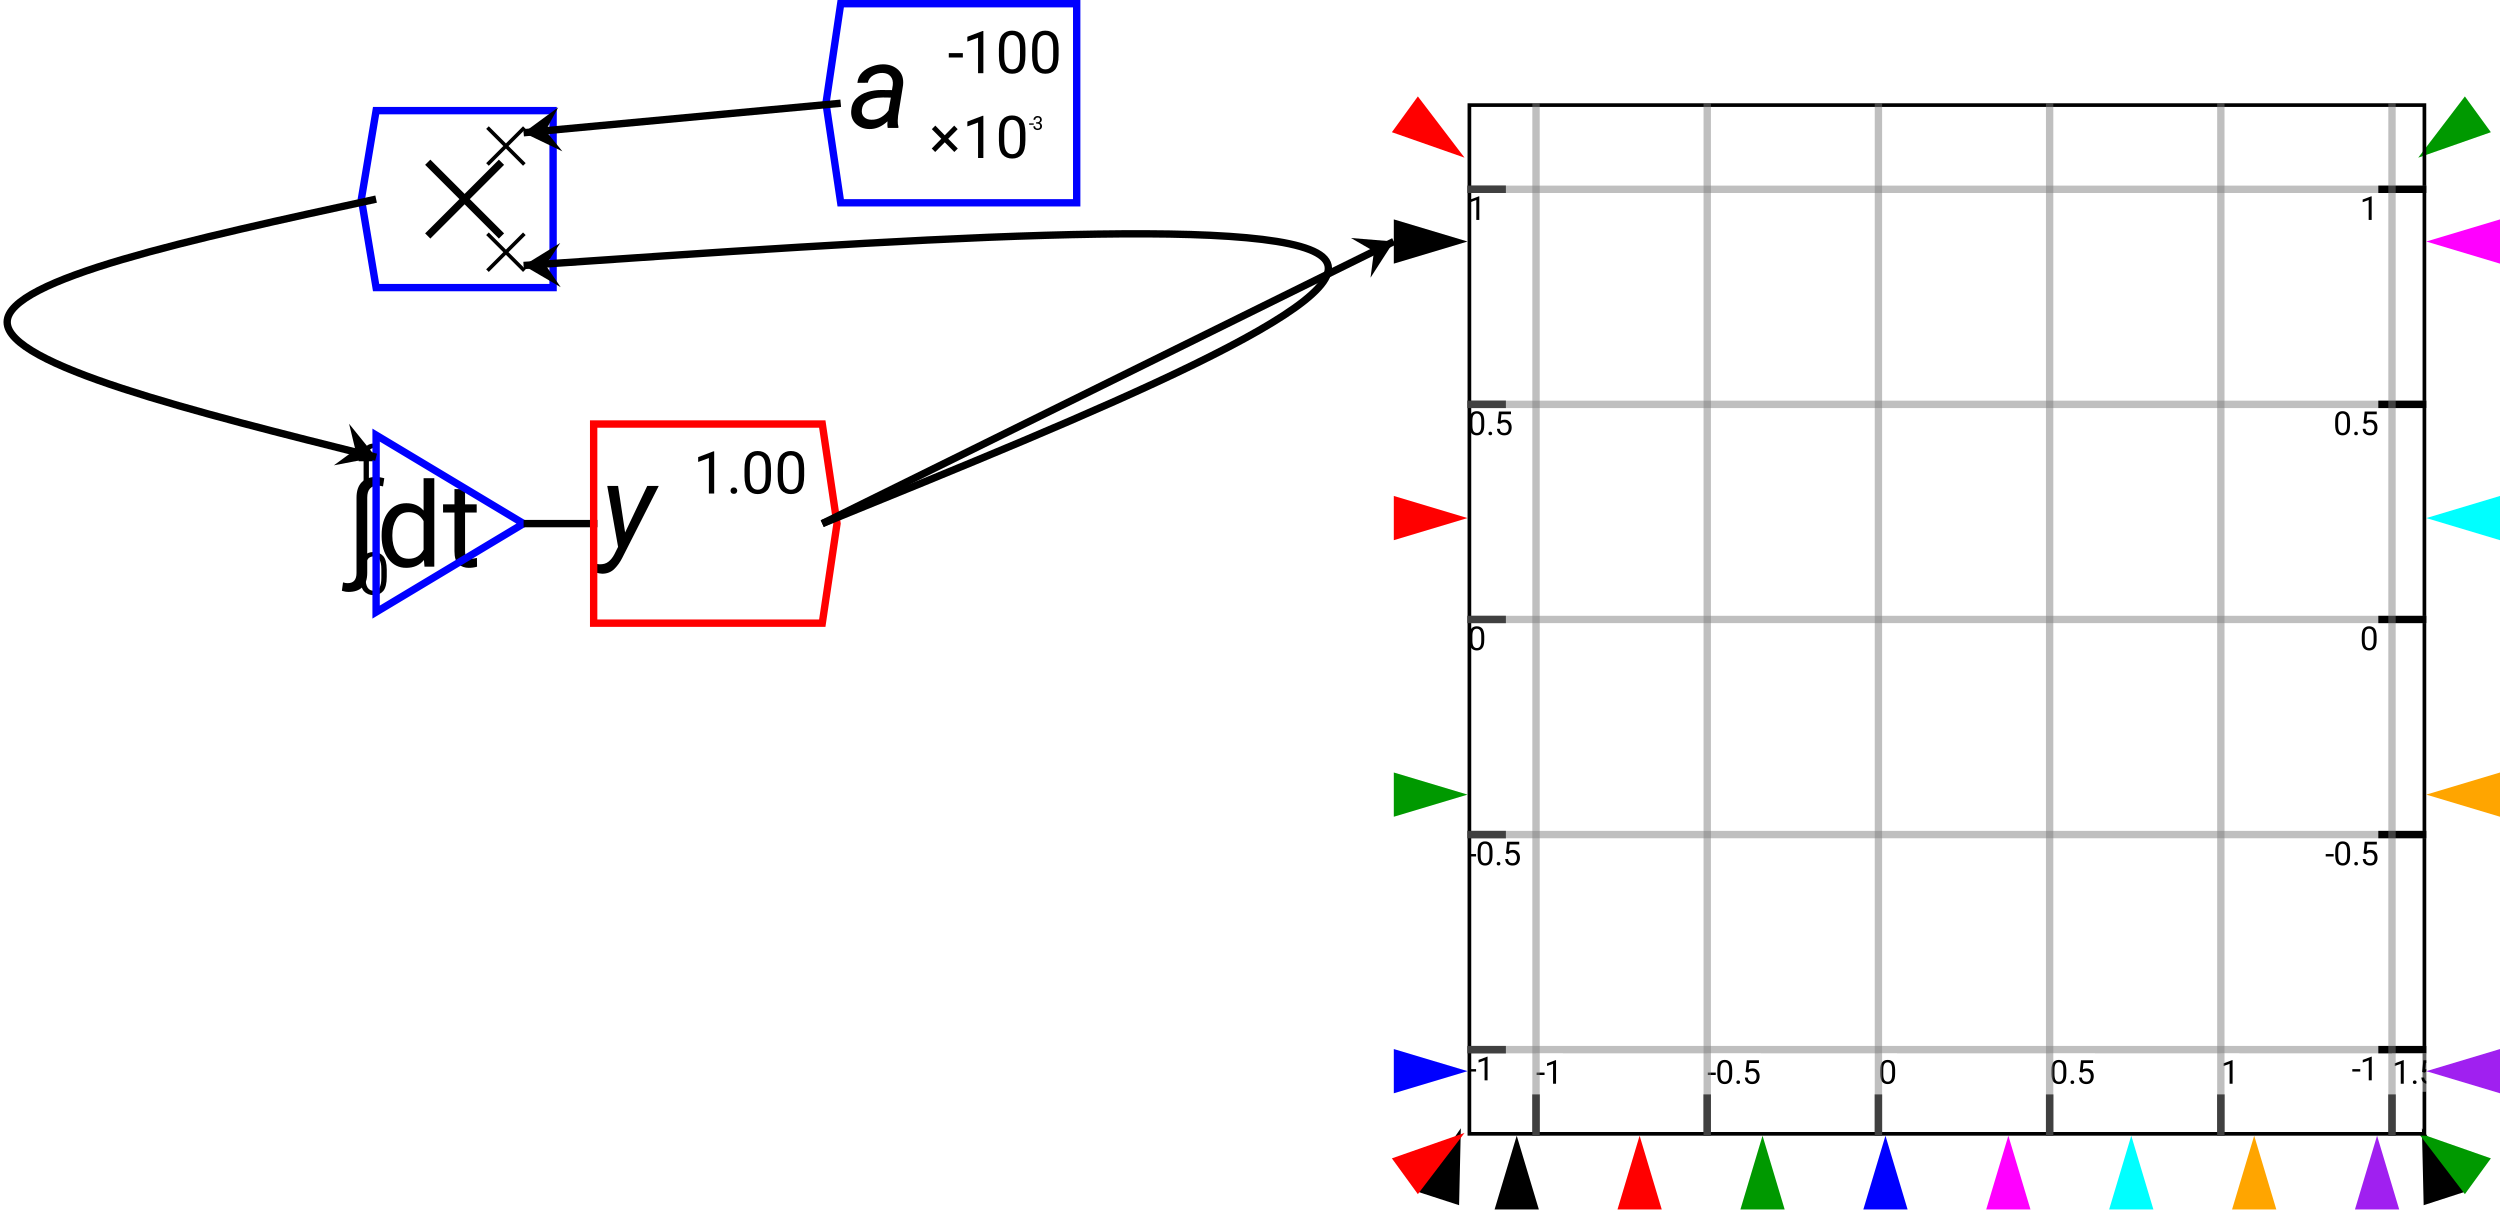
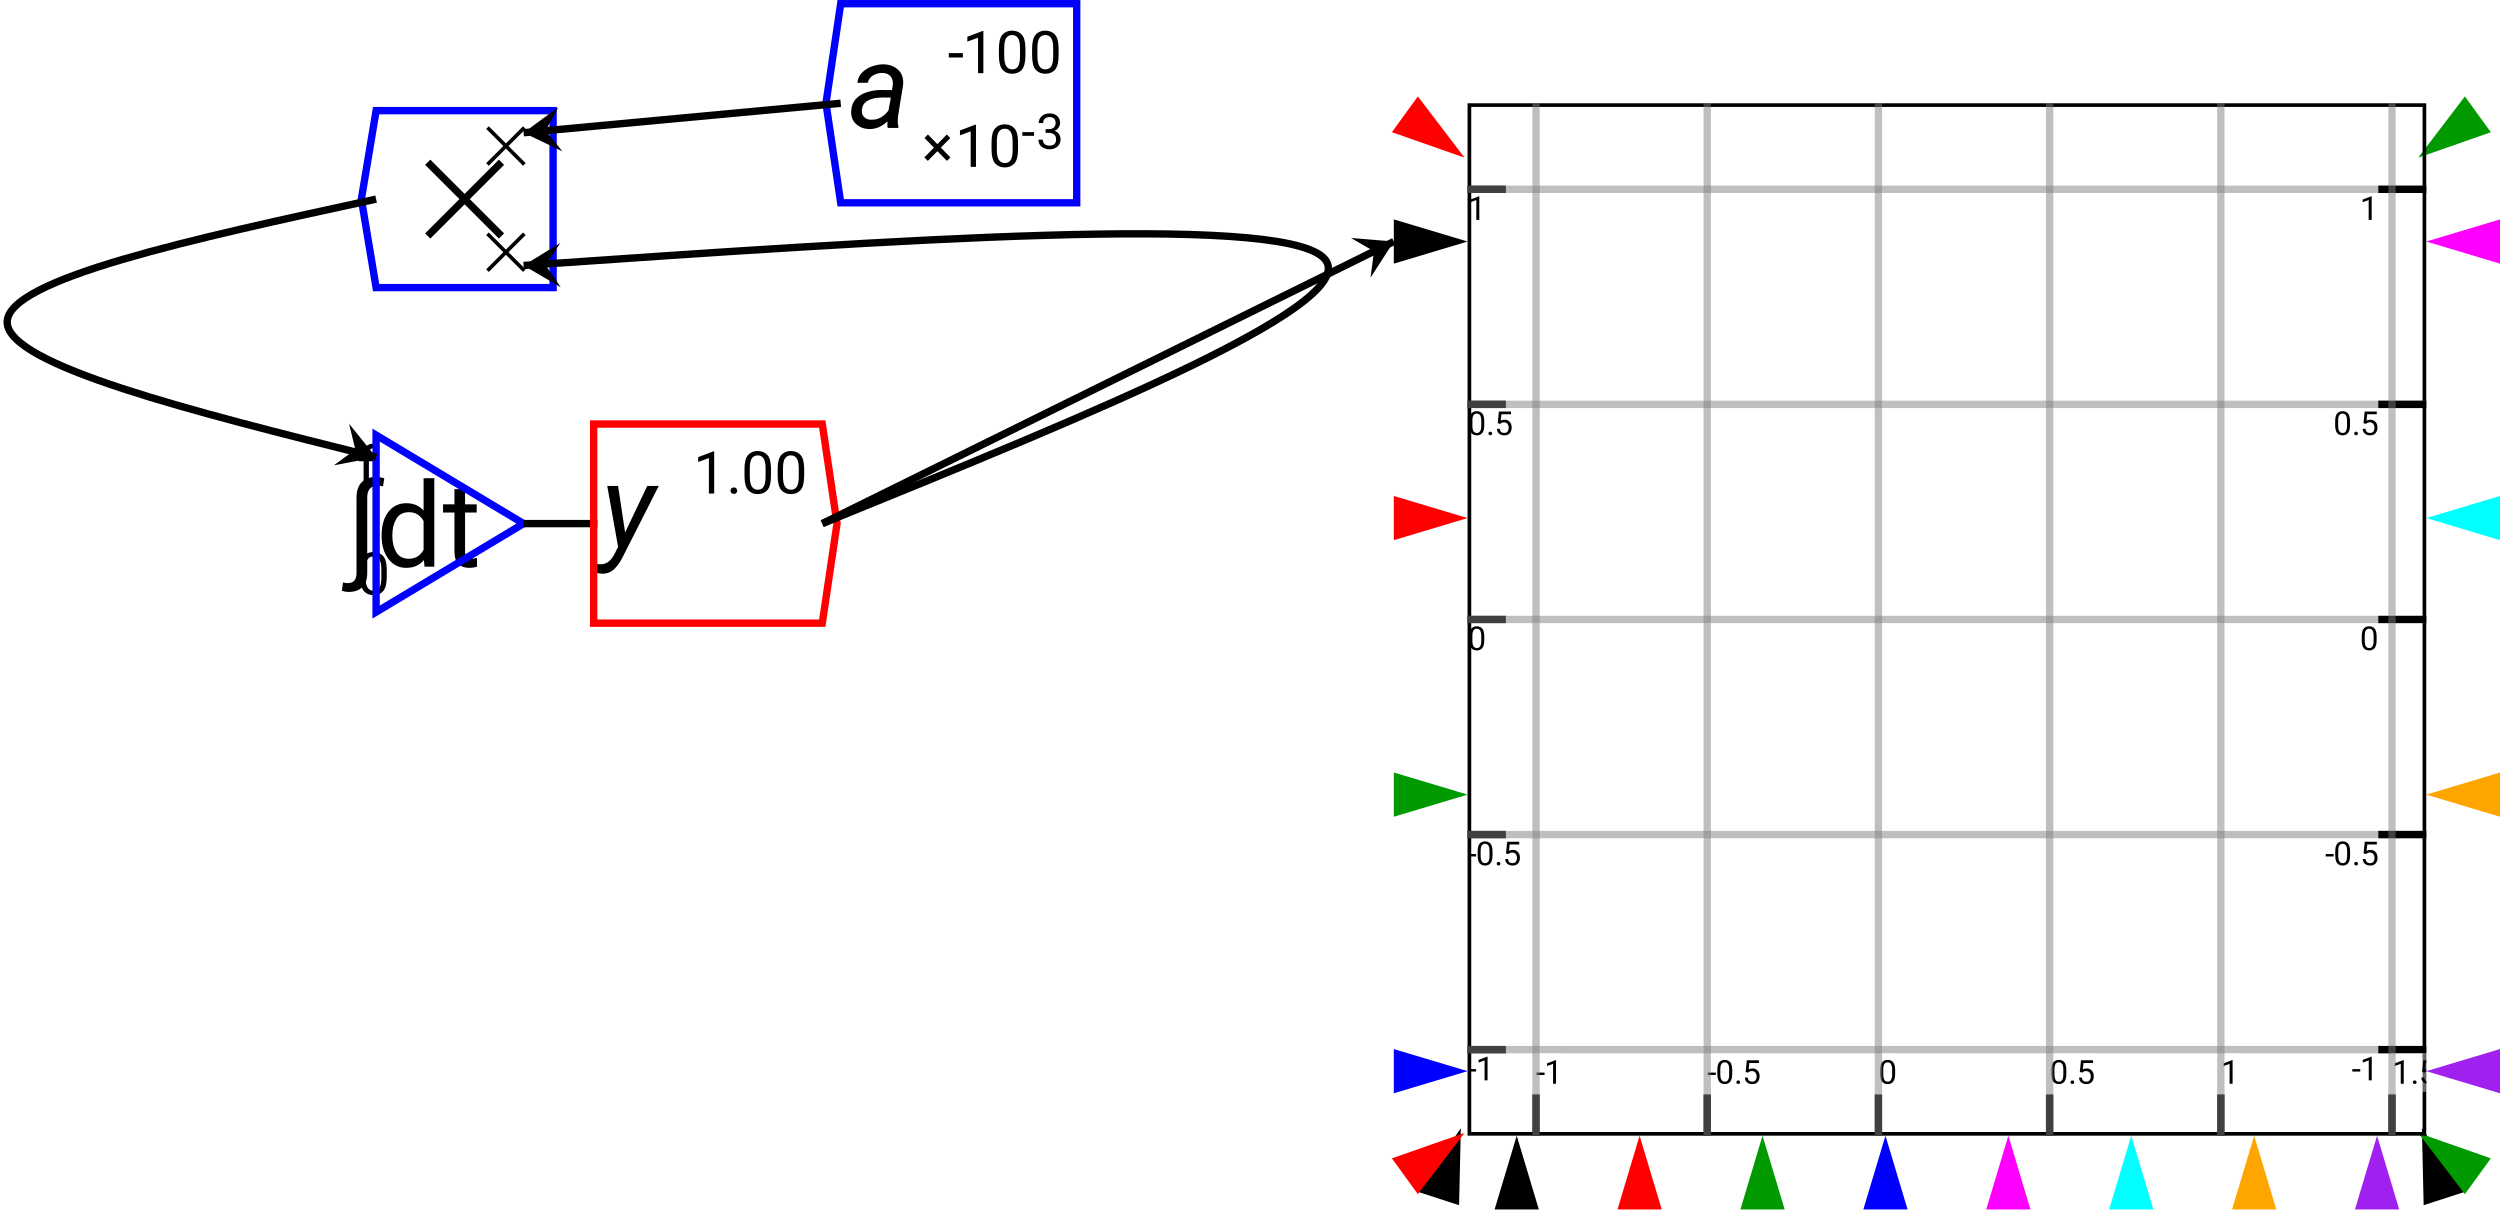
<svg xmlns="http://www.w3.org/2000/svg" xmlns:xlink="http://www.w3.org/1999/xlink" width="339" height="164" viewBox="0 0 339 164">
  <defs>
    <g>
      <g id="glyph-0-0">
        <path d="M 0.281 3.422 C -0.039 3.422 -0.348 3.367 -0.641 3.266 L -0.484 2.125 C -0.273 2.195 -0.066 2.234 0.141 2.234 C 0.941 2.234 1.344 1.77 1.344 0.844 L 1.344 -9.359 C 1.344 -10.273 1.578 -10.973 2.047 -11.453 C 2.523 -11.93 3.176 -12.172 4 -12.172 C 4.301 -12.172 4.672 -12.113 5.109 -12 L 4.938 -10.891 C 4.688 -10.953 4.445 -10.984 4.219 -10.984 C 3.27 -10.984 2.797 -10.441 2.797 -9.359 L 2.797 0.844 C 2.797 1.719 2.57 2.363 2.125 2.781 C 1.688 3.207 1.07 3.422 0.281 3.422 Z M 0.281 3.422 " />
      </g>
      <g id="glyph-0-1">
        <path d="M 6.562 0 L 6.484 -0.906 C 5.91 -0.195 5.109 0.156 4.078 0.156 C 3.086 0.156 2.285 -0.242 1.672 -1.047 C 1.066 -1.848 0.758 -2.859 0.75 -4.078 L 0.75 -4.297 C 0.75 -5.586 1.051 -6.629 1.656 -7.422 C 2.27 -8.211 3.082 -8.609 4.094 -8.609 C 5.082 -8.609 5.863 -8.273 6.438 -7.609 L 6.438 -12 L 7.891 -12 L 7.891 0 Z M 2.203 -4.141 C 2.203 -3.297 2.379 -2.57 2.734 -1.969 C 3.086 -1.375 3.656 -1.078 4.438 -1.078 C 5.332 -1.078 6 -1.484 6.438 -2.297 L 6.438 -6.188 C 6 -6.988 5.336 -7.391 4.453 -7.391 C 3.66 -7.391 3.086 -7.082 2.734 -6.469 C 2.379 -5.863 2.203 -5.141 2.203 -4.297 Z M 2.203 -4.141 " />
      </g>
      <g id="glyph-0-2">
        <path d="M 4.688 0 C 4.352 0.102 3.977 0.156 3.562 0.156 C 3.031 0.156 2.57 -0.004 2.188 -0.328 C 1.812 -0.66 1.625 -1.254 1.625 -2.109 L 1.625 -7.344 L 0.078 -7.344 L 0.078 -8.453 L 1.625 -8.453 L 1.625 -10.516 L 3.062 -10.516 L 3.062 -8.453 L 4.641 -8.453 L 4.641 -7.344 L 3.062 -7.344 L 3.062 -2.094 C 3.062 -1.664 3.156 -1.391 3.344 -1.266 C 3.531 -1.148 3.75 -1.094 4 -1.094 C 4.176 -1.094 4.398 -1.125 4.672 -1.188 Z M 4.688 0 " />
      </g>
      <g id="glyph-1-0">
        <path d="M 4.047 -2.438 C 4.047 -1.5 3.883 -0.844 3.562 -0.469 C 3.238 -0.102 2.801 0.078 2.25 0.078 C 1.719 0.078 1.285 -0.098 0.953 -0.453 C 0.629 -0.816 0.461 -1.445 0.453 -2.344 L 0.453 -3.297 C 0.453 -4.223 0.613 -4.863 0.938 -5.219 C 1.258 -5.582 1.691 -5.766 2.234 -5.766 C 2.785 -5.766 3.223 -5.586 3.547 -5.234 C 3.867 -4.891 4.035 -4.273 4.047 -3.391 Z M 3.312 -3.422 C 3.312 -4.055 3.219 -4.504 3.031 -4.766 C 2.852 -5.035 2.594 -5.172 2.25 -5.172 C 1.906 -5.172 1.641 -5.039 1.453 -4.781 C 1.273 -4.531 1.18 -4.094 1.172 -3.469 L 1.172 -2.312 C 1.172 -1.676 1.266 -1.219 1.453 -0.938 C 1.641 -0.656 1.906 -0.516 2.25 -0.516 C 2.602 -0.516 2.867 -0.648 3.047 -0.922 C 3.223 -1.203 3.312 -1.656 3.312 -2.281 Z M 3.312 -3.422 " />
      </g>
      <g id="glyph-1-1">
        <path d="M 2.531 -3.672 L 1.625 -3.672 L 1.625 0 L 0.906 0 L 0.906 -3.672 L 0.234 -3.672 L 0.234 -4.234 L 0.906 -4.234 L 0.906 -4.703 C 0.914 -5.148 1.039 -5.488 1.281 -5.719 C 1.531 -5.957 1.867 -6.078 2.297 -6.078 C 2.453 -6.078 2.617 -6.055 2.797 -6.016 L 2.75 -5.438 C 2.645 -5.457 2.516 -5.469 2.359 -5.469 C 1.879 -5.469 1.633 -5.211 1.625 -4.703 L 1.625 -4.234 L 2.531 -4.234 Z M 2.531 -3.672 " />
      </g>
      <g id="glyph-1-2">
</g>
      <g id="glyph-1-3">
        <path d="M 2.844 -5.719 L 2.844 0 L 2.125 0 L 2.125 -4.812 L 0.672 -4.281 L 0.672 -4.938 L 2.734 -5.719 Z M 2.844 -5.719 " />
      </g>
      <g id="glyph-1-4">
        <path d="M 0.562 -0.391 C 0.562 -0.504 0.598 -0.602 0.672 -0.688 C 0.754 -0.781 0.867 -0.828 1.016 -0.828 C 1.16 -0.828 1.27 -0.781 1.344 -0.688 C 1.426 -0.602 1.469 -0.504 1.469 -0.391 C 1.469 -0.266 1.426 -0.16 1.344 -0.078 C 1.27 0.004 1.16 0.047 1.016 0.047 C 0.867 0.047 0.754 0.004 0.672 -0.078 C 0.598 -0.16 0.562 -0.266 0.562 -0.391 Z M 0.562 -0.391 " />
      </g>
      <g id="glyph-2-0">
        <path d="M 2.875 1.312 C 2.602 1.863 2.25 2.359 1.812 2.797 C 1.375 3.234 0.82 3.453 0.156 3.453 C -0.062 3.441 -0.344 3.395 -0.688 3.312 L -0.609 2.125 L -0.234 2.172 C 0.273 2.191 0.688 2.078 1 1.828 C 1.312 1.586 1.582 1.25 1.812 0.812 L 2.312 -0.188 L 0.844 -8.453 L 2.312 -8.453 L 3.266 -2.141 L 6.266 -8.453 L 7.828 -8.453 Z M 2.875 1.312 " />
      </g>
      <g id="glyph-3-0">
        <path d="M 5.375 0 C 5.344 -0.156 5.328 -0.305 5.328 -0.453 L 5.344 -0.891 C 4.57 -0.172 3.75 0.176 2.875 0.156 C 2.176 0.145 1.582 -0.078 1.094 -0.516 C 0.602 -0.961 0.379 -1.555 0.422 -2.297 C 0.461 -3.004 0.691 -3.566 1.109 -3.984 C 1.523 -4.398 2.035 -4.695 2.641 -4.875 C 3.254 -5.051 3.867 -5.141 4.484 -5.141 L 5.953 -5.125 L 6.062 -5.812 C 6.113 -6.301 6.016 -6.691 5.766 -6.984 C 5.523 -7.285 5.156 -7.441 4.656 -7.453 C 4.219 -7.461 3.801 -7.352 3.406 -7.125 C 3.02 -6.906 2.773 -6.57 2.672 -6.125 L 1.266 -6.109 C 1.316 -6.672 1.531 -7.141 1.906 -7.516 C 2.281 -7.891 2.727 -8.164 3.25 -8.344 C 3.77 -8.531 4.285 -8.625 4.797 -8.625 C 5.641 -8.602 6.316 -8.344 6.828 -7.844 C 7.336 -7.344 7.547 -6.656 7.453 -5.781 L 6.781 -1.641 L 6.734 -0.984 C 6.723 -0.691 6.754 -0.41 6.828 -0.141 L 6.812 0 Z M 3.156 -1.109 C 3.633 -1.098 4.07 -1.207 4.469 -1.438 C 4.875 -1.676 5.211 -1.988 5.484 -2.375 L 5.797 -4.109 L 4.719 -4.125 C 3.719 -4.125 2.953 -3.926 2.422 -3.531 C 2.109 -3.289 1.926 -2.941 1.875 -2.484 C 1.82 -2.066 1.914 -1.734 2.156 -1.484 C 2.406 -1.234 2.738 -1.109 3.156 -1.109 Z M 3.156 -1.109 " />
      </g>
      <g id="glyph-4-0">
</g>
      <g id="glyph-4-1">
        <path d="M 2.062 -2.719 L 2.062 -2.125 L 0.156 -2.125 L 0.156 -2.719 Z M 2.062 -2.719 " />
      </g>
      <g id="glyph-4-2">
        <path d="M 2.844 -5.719 L 2.844 0 L 2.125 0 L 2.125 -4.812 L 0.672 -4.281 L 0.672 -4.938 L 2.734 -5.719 Z M 2.844 -5.719 " />
      </g>
      <g id="glyph-4-3">
        <path d="M 4.047 -2.438 C 4.047 -1.5 3.883 -0.844 3.562 -0.469 C 3.238 -0.102 2.801 0.078 2.25 0.078 C 1.719 0.078 1.285 -0.098 0.953 -0.453 C 0.629 -0.816 0.461 -1.445 0.453 -2.344 L 0.453 -3.297 C 0.453 -4.223 0.613 -4.863 0.938 -5.219 C 1.258 -5.582 1.691 -5.766 2.234 -5.766 C 2.785 -5.766 3.223 -5.586 3.547 -5.234 C 3.867 -4.891 4.035 -4.273 4.047 -3.391 Z M 3.312 -3.422 C 3.312 -4.055 3.219 -4.504 3.031 -4.766 C 2.852 -5.035 2.594 -5.172 2.25 -5.172 C 1.906 -5.172 1.641 -5.039 1.453 -4.781 C 1.273 -4.531 1.18 -4.094 1.172 -3.469 L 1.172 -2.312 C 1.172 -1.676 1.266 -1.219 1.453 -0.938 C 1.641 -0.656 1.906 -0.516 2.25 -0.516 C 2.602 -0.516 2.867 -0.648 3.047 -0.922 C 3.223 -1.203 3.312 -1.656 3.312 -2.281 Z M 3.312 -3.422 " />
      </g>
      <g id="glyph-4-4">
        <path d="M 3.875 -1.281 L 3.406 -0.812 L 2.109 -2.125 L 0.812 -0.812 L 0.344 -1.281 L 1.641 -2.609 L 0.359 -3.906 L 0.828 -4.391 L 2.109 -3.078 L 3.391 -4.391 L 3.859 -3.906 L 2.578 -2.609 Z M 3.875 -1.281 " />
      </g>
      <g id="glyph-5-0">
-         <path d="M 0.672 -0.875 L 0.672 -0.688 L 0.047 -0.688 L 0.047 -0.875 Z M 0.672 -0.875 " />
+         <path d="M 1.719 -2.266 L 1.719 -1.766 L 0.125 -1.766 L 0.125 -2.266 Z M 1.719 -2.266 " />
      </g>
      <g id="glyph-5-1">
-         <path d="M 0.5 -0.844 L 0.5 -1.031 L 0.672 -1.031 C 0.785 -1.031 0.875 -1.062 0.938 -1.125 C 1 -1.188 1.031 -1.266 1.031 -1.359 C 1.031 -1.566 0.922 -1.672 0.703 -1.672 C 0.609 -1.672 0.531 -1.641 0.469 -1.578 C 0.406 -1.523 0.375 -1.453 0.375 -1.359 L 0.141 -1.359 C 0.141 -1.504 0.191 -1.625 0.297 -1.719 C 0.398 -1.82 0.535 -1.875 0.703 -1.875 C 0.867 -1.875 1.004 -1.828 1.109 -1.734 C 1.211 -1.648 1.266 -1.52 1.266 -1.344 C 1.266 -1.281 1.238 -1.207 1.188 -1.125 C 1.145 -1.051 1.07 -0.992 0.969 -0.953 C 1.094 -0.91 1.176 -0.848 1.219 -0.766 C 1.27 -0.68 1.297 -0.598 1.297 -0.516 C 1.297 -0.336 1.238 -0.203 1.125 -0.109 C 1.008 -0.016 0.867 0.031 0.703 0.031 C 0.547 0.031 0.41 -0.008 0.297 -0.094 C 0.18 -0.188 0.125 -0.316 0.125 -0.484 L 0.359 -0.484 C 0.359 -0.391 0.391 -0.312 0.453 -0.25 C 0.516 -0.195 0.598 -0.172 0.703 -0.172 C 0.805 -0.172 0.891 -0.195 0.953 -0.25 C 1.016 -0.312 1.047 -0.398 1.047 -0.516 C 1.047 -0.629 1.008 -0.711 0.938 -0.766 C 0.875 -0.816 0.781 -0.844 0.656 -0.844 Z M 0.5 -0.844 " />
+         <path d="M 1.281 -2.172 L 1.281 -2.672 L 1.719 -2.672 C 2.031 -2.672 2.258 -2.75 2.406 -2.906 C 2.562 -3.062 2.641 -3.254 2.641 -3.484 C 2.641 -4.035 2.363 -4.312 1.812 -4.312 C 1.551 -4.312 1.344 -4.238 1.188 -4.094 C 1.031 -3.945 0.953 -3.75 0.953 -3.5 L 0.344 -3.5 C 0.344 -3.863 0.477 -4.172 0.75 -4.422 C 1.02 -4.68 1.375 -4.812 1.812 -4.812 C 2.238 -4.812 2.582 -4.695 2.844 -4.469 C 3.113 -4.238 3.25 -3.906 3.25 -3.469 C 3.25 -3.289 3.188 -3.102 3.062 -2.906 C 2.945 -2.707 2.758 -2.551 2.5 -2.438 C 2.812 -2.332 3.023 -2.172 3.141 -1.953 C 3.254 -1.742 3.312 -1.535 3.312 -1.328 C 3.312 -0.879 3.164 -0.535 2.875 -0.297 C 2.594 -0.055 2.238 0.062 1.812 0.062 C 1.406 0.062 1.051 -0.051 0.75 -0.281 C 0.457 -0.508 0.312 -0.832 0.312 -1.25 L 0.906 -1.25 C 0.906 -1 0.984 -0.801 1.141 -0.656 C 1.305 -0.508 1.531 -0.438 1.812 -0.438 C 2.094 -0.438 2.312 -0.504 2.469 -0.641 C 2.625 -0.785 2.703 -1.004 2.703 -1.297 C 2.703 -1.598 2.609 -1.816 2.422 -1.953 C 2.242 -2.098 2.004 -2.172 1.703 -2.172 Z M 1.281 -2.172 " />
      </g>
      <g id="glyph-6-0">
        <path d="M 1.156 -1.516 L 1.156 -1.188 L 0.078 -1.188 L 0.078 -1.516 Z M 1.156 -1.516 " />
      </g>
      <g id="glyph-6-1">
        <path d="M 1.594 -3.203 L 1.594 0 L 1.188 0 L 1.188 -2.703 L 0.375 -2.406 L 0.375 -2.766 L 1.531 -3.203 Z M 1.594 -3.203 " />
      </g>
      <g id="glyph-6-2">
        <path d="M 2.266 -1.359 C 2.266 -0.836 2.172 -0.473 1.984 -0.266 C 1.805 -0.055 1.566 0.047 1.266 0.047 C 0.961 0.047 0.719 -0.051 0.531 -0.25 C 0.352 -0.457 0.258 -0.812 0.25 -1.312 L 0.25 -1.844 C 0.25 -2.363 0.336 -2.723 0.516 -2.922 C 0.703 -3.129 0.945 -3.234 1.25 -3.234 C 1.562 -3.234 1.805 -3.133 1.984 -2.938 C 2.16 -2.738 2.254 -2.391 2.266 -1.891 Z M 1.859 -1.922 C 1.859 -2.273 1.805 -2.523 1.703 -2.672 C 1.598 -2.828 1.445 -2.906 1.25 -2.906 C 1.062 -2.906 0.914 -2.832 0.812 -2.688 C 0.707 -2.539 0.656 -2.297 0.656 -1.953 L 0.656 -1.297 C 0.656 -0.941 0.707 -0.68 0.812 -0.516 C 0.914 -0.359 1.066 -0.281 1.266 -0.281 C 1.461 -0.281 1.609 -0.359 1.703 -0.516 C 1.805 -0.672 1.859 -0.926 1.859 -1.281 Z M 1.859 -1.922 " />
      </g>
      <g id="glyph-6-3">
        <path d="M 0.312 -0.219 C 0.312 -0.281 0.332 -0.332 0.375 -0.375 C 0.414 -0.426 0.477 -0.453 0.562 -0.453 C 0.645 -0.453 0.707 -0.426 0.75 -0.375 C 0.789 -0.332 0.812 -0.281 0.812 -0.219 C 0.812 -0.145 0.789 -0.082 0.75 -0.031 C 0.707 0.008 0.645 0.031 0.562 0.031 C 0.477 0.031 0.414 0.008 0.375 -0.031 C 0.332 -0.082 0.312 -0.145 0.312 -0.219 Z M 0.312 -0.219 " />
      </g>
      <g id="glyph-6-4">
        <path d="M 0.781 -1.516 L 0.453 -1.594 L 0.609 -3.188 L 2.25 -3.188 L 2.25 -2.812 L 0.953 -2.812 L 0.859 -1.953 C 1.016 -2.035 1.191 -2.078 1.391 -2.078 C 1.68 -2.078 1.91 -1.977 2.078 -1.781 C 2.254 -1.594 2.344 -1.336 2.344 -1.016 C 2.344 -0.711 2.258 -0.457 2.094 -0.25 C 1.926 -0.051 1.672 0.047 1.328 0.047 C 1.078 0.047 0.852 -0.023 0.656 -0.172 C 0.469 -0.316 0.363 -0.539 0.344 -0.844 L 0.719 -0.844 C 0.77 -0.469 0.973 -0.281 1.328 -0.281 C 1.523 -0.281 1.676 -0.344 1.781 -0.469 C 1.883 -0.602 1.938 -0.785 1.938 -1.016 C 1.938 -1.211 1.879 -1.379 1.766 -1.516 C 1.66 -1.648 1.504 -1.719 1.297 -1.719 C 1.16 -1.719 1.055 -1.695 0.984 -1.656 C 0.922 -1.625 0.852 -1.578 0.781 -1.516 Z M 0.781 -1.516 " />
      </g>
    </g>
    <clipPath id="clip-0">
      <path clip-rule="nonzero" d="M 199 14 L 329 14 L 329 154 L 199 154 Z M 199 14 " />
    </clipPath>
    <clipPath id="clip-1">
      <path clip-rule="nonzero" d="M 199 141 L 205 141 L 205 143 L 199 143 Z M 199 141 " />
    </clipPath>
    <clipPath id="clip-2">
      <path clip-rule="nonzero" d="M 199 141 L 329 141 L 329 143 L 199 143 Z M 199 141 " />
    </clipPath>
    <clipPath id="clip-3">
      <path clip-rule="nonzero" d="M 199 112 L 205 112 L 205 114 L 199 114 Z M 199 112 " />
    </clipPath>
    <clipPath id="clip-4">
      <path clip-rule="nonzero" d="M 199 112 L 329 112 L 329 114 L 199 114 Z M 199 112 " />
    </clipPath>
    <clipPath id="clip-5">
      <path clip-rule="nonzero" d="M 199 83 L 205 83 L 205 85 L 199 85 Z M 199 83 " />
    </clipPath>
    <clipPath id="clip-6">
      <path clip-rule="nonzero" d="M 199 83 L 329 83 L 329 85 L 199 85 Z M 199 83 " />
    </clipPath>
    <clipPath id="clip-7">
      <path clip-rule="nonzero" d="M 199 54 L 205 54 L 205 56 L 199 56 Z M 199 54 " />
    </clipPath>
    <clipPath id="clip-8">
      <path clip-rule="nonzero" d="M 199 54 L 329 54 L 329 56 L 199 56 Z M 199 54 " />
    </clipPath>
    <clipPath id="clip-9">
      <path clip-rule="nonzero" d="M 199 25 L 205 25 L 205 27 L 199 27 Z M 199 25 " />
    </clipPath>
    <clipPath id="clip-10">
      <path clip-rule="nonzero" d="M 199 25 L 329 25 L 329 27 L 199 27 Z M 199 25 " />
    </clipPath>
    <clipPath id="clip-11">
      <path clip-rule="nonzero" d="M 322 141 L 329 141 L 329 143 L 322 143 Z M 322 141 " />
    </clipPath>
    <clipPath id="clip-12">
      <path clip-rule="nonzero" d="M 322 112 L 329 112 L 329 114 L 322 114 Z M 322 112 " />
    </clipPath>
    <clipPath id="clip-13">
      <path clip-rule="nonzero" d="M 322 83 L 329 83 L 329 85 L 322 85 Z M 322 83 " />
    </clipPath>
    <clipPath id="clip-14">
      <path clip-rule="nonzero" d="M 322 54 L 329 54 L 329 56 L 322 56 Z M 322 54 " />
    </clipPath>
    <clipPath id="clip-15">
      <path clip-rule="nonzero" d="M 322 25 L 329 25 L 329 27 L 322 27 Z M 322 25 " />
    </clipPath>
    <clipPath id="clip-16">
      <path clip-rule="nonzero" d="M 207 147 L 209 147 L 209 154 L 207 154 Z M 207 147 " />
    </clipPath>
    <clipPath id="clip-17">
      <path clip-rule="nonzero" d="M 207 14 L 209 14 L 209 154 L 207 154 Z M 207 14 " />
    </clipPath>
    <clipPath id="clip-18">
      <path clip-rule="nonzero" d="M 231 147 L 232 147 L 232 154 L 231 154 Z M 231 147 " />
    </clipPath>
    <clipPath id="clip-19">
      <path clip-rule="nonzero" d="M 231 14 L 232 14 L 232 154 L 231 154 Z M 231 14 " />
    </clipPath>
    <clipPath id="clip-20">
      <path clip-rule="nonzero" d="M 254 147 L 256 147 L 256 154 L 254 154 Z M 254 147 " />
    </clipPath>
    <clipPath id="clip-21">
      <path clip-rule="nonzero" d="M 254 14 L 256 14 L 256 154 L 254 154 Z M 254 14 " />
    </clipPath>
    <clipPath id="clip-22">
      <path clip-rule="nonzero" d="M 277 147 L 279 147 L 279 154 L 277 154 Z M 277 147 " />
    </clipPath>
    <clipPath id="clip-23">
      <path clip-rule="nonzero" d="M 277 14 L 279 14 L 279 154 L 277 154 Z M 277 14 " />
    </clipPath>
    <clipPath id="clip-24">
      <path clip-rule="nonzero" d="M 300 147 L 302 147 L 302 154 L 300 154 Z M 300 147 " />
    </clipPath>
    <clipPath id="clip-25">
      <path clip-rule="nonzero" d="M 300 14 L 302 14 L 302 154 L 300 154 Z M 300 14 " />
    </clipPath>
    <clipPath id="clip-26">
      <path clip-rule="nonzero" d="M 323 147 L 325 147 L 325 154 L 323 154 Z M 323 147 " />
    </clipPath>
    <clipPath id="clip-27">
      <path clip-rule="nonzero" d="M 324 142 L 329 142 L 329 149 L 324 149 Z M 324 142 " />
    </clipPath>
    <clipPath id="clip-28">
      <path clip-rule="nonzero" d="M 324 143 L 329 143 L 329 147 L 324 147 Z M 324 143 " />
    </clipPath>
    <clipPath id="clip-29">
      <path clip-rule="nonzero" d="M 323 14 L 325 14 L 325 154 L 323 154 Z M 323 14 " />
    </clipPath>
  </defs>
  <g fill="rgb(0%, 0%, 0%)" fill-opacity="1">
    <use xlink:href="#glyph-0-0" x="47" y="76.844" />
    <use xlink:href="#glyph-0-1" x="51" y="76.844" />
    <use xlink:href="#glyph-0-2" x="60" y="76.844" />
  </g>
  <g fill="rgb(0%, 0%, 0%)" fill-opacity="1">
    <use xlink:href="#glyph-1-0" x="48.398" y="80.621" />
  </g>
  <g fill="rgb(0%, 0%, 0%)" fill-opacity="1">
    <use xlink:href="#glyph-1-1" x="48.398" y="66.223" />
  </g>
  <path fill="none" stroke-width="1" stroke-linecap="butt" stroke-linejoin="miter" stroke="rgb(0%, 0%, 100%)" stroke-opacity="1" stroke-miterlimit="10" d="M -8 12 L -8 -12 L 12 0 Z M -8 12 " transform="matrix(1, 0, 0, 1, 59, 71)" />
  <path fill="none" stroke-width="1" stroke-linecap="butt" stroke-linejoin="miter" stroke="rgb(0%, 0%, 0%)" stroke-opacity="1" stroke-miterlimit="10" d="M 12 0 L 22 0 " transform="matrix(1, 0, 0, 1, 59, 71)" />
  <g fill="rgb(0%, 0%, 0%)" fill-opacity="1">
    <use xlink:href="#glyph-2-0" x="81.5" y="74.344" />
  </g>
  <g fill="rgb(0%, 0%, 0%)" fill-opacity="1">
    <use xlink:href="#glyph-1-2" x="92" y="66.922" />
    <use xlink:href="#glyph-1-3" x="94" y="66.922" />
    <use xlink:href="#glyph-1-4" x="98.5" y="66.922" />
    <use xlink:href="#glyph-1-0" x="100.5" y="66.922" />
    <use xlink:href="#glyph-1-0" x="105" y="66.922" />
  </g>
  <path fill="none" stroke-width="1" stroke-linecap="butt" stroke-linejoin="miter" stroke="rgb(100%, 0%, 0%)" stroke-opacity="1" stroke-miterlimit="10" d="M -15.5 -13.5 L -15.5 13.5 L 15.5 13.5 L 17.5 0 L 15.5 -13.5 Z M -15.5 -13.5 " transform="matrix(1, 0, 0, 1, 96, 71)" />
  <path fill="none" stroke-width="1" stroke-linecap="butt" stroke-linejoin="miter" stroke="rgb(0%, 0%, 0%)" stroke-opacity="1" stroke-miterlimit="10" d="M -5 -5 L 5 5 M -5 5 L 5 -5 " transform="matrix(1, 0, 0, 1, 63, 27)" />
  <path fill="none" stroke-width="1" stroke-linecap="butt" stroke-linejoin="miter" stroke="rgb(0%, 0%, 0%)" stroke-opacity="1" stroke-miterlimit="10" d="M -4.997 -5.002 L 5.003 4.998 M -4.997 4.998 L 5.003 -5.002 " transform="matrix(0.5, 0, 0, 0.5, 68.6, 34.2)" />
  <path fill="none" stroke-width="1" stroke-linecap="butt" stroke-linejoin="miter" stroke="rgb(0%, 0%, 0%)" stroke-opacity="1" stroke-miterlimit="10" d="M -4.997 -4.998 L 5.003 5.002 M -4.997 5.002 L 5.003 -4.998 " transform="matrix(0.5, 0, 0, 0.5, 68.6, 19.8)" />
  <path fill="none" stroke-width="1" stroke-linecap="butt" stroke-linejoin="miter" stroke="rgb(0%, 0%, 100%)" stroke-opacity="1" stroke-miterlimit="10" d="M -12 -12 L -12 12 L 12 12 L 14 0 L 12 -12 Z M -12 -12 " transform="matrix(-1, 0.000000000000000122, -0.000000000000000122, -1, 63, 27)" />
  <g fill="rgb(0%, 0%, 0%)" fill-opacity="1">
    <use xlink:href="#glyph-3-0" x="115" y="17.344" />
  </g>
  <g fill="rgb(0%, 0%, 0%)" fill-opacity="1">
    <use xlink:href="#glyph-4-0" x="126.5" y="9.922" />
    <use xlink:href="#glyph-4-1" x="128.5" y="9.922" />
    <use xlink:href="#glyph-4-2" x="130.5" y="9.922" />
    <use xlink:href="#glyph-4-3" x="135" y="9.922" />
    <use xlink:href="#glyph-4-3" x="139.5" y="9.922" />
  </g>
  <g fill="rgb(0%, 0%, 0%)" fill-opacity="1">
-     <use xlink:href="#glyph-4-4" x="126" y="21.422" />
-     <use xlink:href="#glyph-4-2" x="130.5" y="21.422" />
-     <use xlink:href="#glyph-4-3" x="135" y="21.422" />
-   </g>
-   <g fill="rgb(0%, 0%, 0%)" fill-opacity="1">
-     <use xlink:href="#glyph-5-0" x="139.5" y="17.605" />
-     <use xlink:href="#glyph-5-1" x="140" y="17.605" />
+     <use xlink:href="#glyph-4-4" x="125" y="22.626" />
+     <use xlink:href="#glyph-4-2" x="129.5" y="22.626" />
+     <use xlink:href="#glyph-4-3" x="134" y="22.626" />
+   </g>
+   <g fill="rgb(0%, 0%, 0%)" fill-opacity="1">
+     <use xlink:href="#glyph-5-0" x="138.5" y="20.185" />
+     <use xlink:href="#glyph-5-1" x="140.5" y="20.185" />
  </g>
  <path fill="none" stroke-width="1" stroke-linecap="butt" stroke-linejoin="miter" stroke="rgb(0%, 0%, 100%)" stroke-opacity="1" stroke-miterlimit="10" d="M -16 -13.5 L -16 13.5 L 16 13.5 L 18 0 L 16 -13.5 Z M -16 -13.5 " transform="matrix(-1, 0.000000000000000122, -0.000000000000000122, -1, 130, 14)" />
  <path fill-rule="nonzero" fill="rgb(0%, 0%, 0%)" fill-opacity="1" d="M 198.09 152.988 L 192.148 161.574 L 197.852 163.426 " />
  <path fill-rule="nonzero" fill="rgb(0%, 0%, 0%)" fill-opacity="1" d="M 328.41 152.988 L 328.648 163.426 L 334.352 161.574 " />
  <path fill-rule="nonzero" fill="rgb(100%, 0%, 0%)" fill-opacity="1" d="M 198.59 153.621 L 188.738 157.074 L 192.262 161.926 " />
  <path fill-rule="nonzero" fill="rgb(100%, 0%, 0%)" fill-opacity="1" d="M 198.59 21.379 L 192.262 13.074 L 188.738 17.926 " />
  <path fill-rule="nonzero" fill="rgb(0%, 60%, 0%)" fill-opacity="1" d="M 327.91 153.621 L 334.238 161.926 L 337.762 157.074 " />
  <path fill-rule="nonzero" fill="rgb(0%, 60%, 0%)" fill-opacity="1" d="M 327.91 21.379 L 337.762 17.926 L 334.238 13.074 " />
  <path fill-rule="nonzero" fill="rgb(0%, 0%, 0%)" fill-opacity="1" d="M 199 32.75 L 189 29.75 L 189 35.75 " />
  <path fill-rule="nonzero" fill="rgb(100%, 0%, 0%)" fill-opacity="1" d="M 199 70.25 L 189 67.25 L 189 73.25 " />
  <path fill-rule="nonzero" fill="rgb(0%, 60%, 0%)" fill-opacity="1" d="M 199 107.75 L 189 104.75 L 189 110.75 " />
  <path fill-rule="nonzero" fill="rgb(0%, 0%, 100%)" fill-opacity="1" d="M 199 145.25 L 189 142.25 L 189 148.25 " />
  <path fill-rule="nonzero" fill="rgb(100%, 0%, 100%)" fill-opacity="1" d="M 329 32.75 L 339 35.75 L 339 29.75 " />
  <path fill-rule="nonzero" fill="rgb(0%, 100%, 100%)" fill-opacity="1" d="M 329 70.25 L 339 73.25 L 339 67.25 " />
  <path fill-rule="nonzero" fill="rgb(100%, 64.7%, 0%)" fill-opacity="1" d="M 329 107.75 L 339 110.75 L 339 104.75 " />
  <path fill-rule="nonzero" fill="rgb(62.7%, 12.5%, 94.1%)" fill-opacity="1" d="M 329 145.25 L 339 148.25 L 339 142.25 " />
  <path fill-rule="nonzero" fill="rgb(0%, 0%, 0%)" fill-opacity="1" d="M 205.668 154 L 202.668 164 L 208.668 164 " />
  <path fill-rule="nonzero" fill="rgb(100%, 0%, 0%)" fill-opacity="1" d="M 222.332 154 L 219.332 164 L 225.332 164 " />
  <path fill-rule="nonzero" fill="rgb(0%, 60%, 0%)" fill-opacity="1" d="M 239 154 L 236 164 L 242 164 " />
  <path fill-rule="nonzero" fill="rgb(0%, 0%, 100%)" fill-opacity="1" d="M 255.668 154 L 252.668 164 L 258.668 164 " />
  <path fill-rule="nonzero" fill="rgb(100%, 0%, 100%)" fill-opacity="1" d="M 272.332 154 L 269.332 164 L 275.332 164 " />
  <path fill-rule="nonzero" fill="rgb(0%, 100%, 100%)" fill-opacity="1" d="M 289 154 L 286 164 L 292 164 " />
  <path fill-rule="nonzero" fill="rgb(100%, 64.7%, 0%)" fill-opacity="1" d="M 305.668 154 L 302.668 164 L 308.668 164 " />
  <path fill-rule="nonzero" fill="rgb(62.7%, 12.5%, 94.1%)" fill-opacity="1" d="M 322.332 154 L 319.332 164 L 325.332 164 " />
  <g clip-path="url(#clip-0)">
    <path fill="none" stroke-width="1" stroke-linecap="butt" stroke-linejoin="miter" stroke="rgb(0%, 0%, 0%)" stroke-opacity="1" stroke-miterlimit="10" d="M 212 140 L 342 140 L 342 0 L 212 0 Z M 212 140 " transform="matrix(1, 0, 0, 1, -13, 14)" />
  </g>
  <g clip-path="url(#clip-1)">
    <path fill="none" stroke-width="1" stroke-linecap="butt" stroke-linejoin="miter" stroke="rgb(0%, 0%, 0%)" stroke-opacity="1" stroke-miterlimit="10" d="M 212 128.332 L 217.199 128.332 " transform="matrix(1, 0, 0, 1, -13, 14)" />
  </g>
  <g fill="rgb(0%, 0%, 0%)" fill-opacity="1">
    <use xlink:href="#glyph-6-0" x="199" y="146.489" />
    <use xlink:href="#glyph-6-1" x="200.12" y="146.489" />
  </g>
  <g clip-path="url(#clip-2)">
    <path fill="none" stroke-width="1" stroke-linecap="butt" stroke-linejoin="miter" stroke="rgb(50%, 50%, 50%)" stroke-opacity="0.5" stroke-miterlimit="10" d="M 212 128.332 L 342 128.332 " transform="matrix(1, 0, 0, 1, -13, 14)" />
  </g>
  <g clip-path="url(#clip-3)">
    <path fill="none" stroke-width="1" stroke-linecap="butt" stroke-linejoin="miter" stroke="rgb(0%, 0%, 0%)" stroke-opacity="1" stroke-miterlimit="10" d="M 212 99.168 L 217.199 99.168 " transform="matrix(1, 0, 0, 1, -13, 14)" />
  </g>
  <g fill="rgb(0%, 0%, 0%)" fill-opacity="1">
    <use xlink:href="#glyph-6-0" x="199" y="117.324" />
    <use xlink:href="#glyph-6-2" x="200.12" y="117.324" />
    <use xlink:href="#glyph-6-3" x="202.64" y="117.324" />
    <use xlink:href="#glyph-6-4" x="203.76" y="117.324" />
  </g>
  <g clip-path="url(#clip-4)">
    <path fill="none" stroke-width="1" stroke-linecap="butt" stroke-linejoin="miter" stroke="rgb(50%, 50%, 50%)" stroke-opacity="0.5" stroke-miterlimit="10" d="M 212 99.168 L 342 99.168 " transform="matrix(1, 0, 0, 1, -13, 14)" />
  </g>
  <g clip-path="url(#clip-5)">
    <path fill="none" stroke-width="1" stroke-linecap="butt" stroke-linejoin="miter" stroke="rgb(0%, 0%, 0%)" stroke-opacity="1" stroke-miterlimit="10" d="M 212 70 L 217.199 70 " transform="matrix(1, 0, 0, 1, -13, 14)" />
  </g>
  <g fill="rgb(0%, 0%, 0%)" fill-opacity="1">
    <use xlink:href="#glyph-6-2" x="199" y="88.157" />
  </g>
  <g clip-path="url(#clip-6)">
    <path fill="none" stroke-width="1" stroke-linecap="butt" stroke-linejoin="miter" stroke="rgb(50%, 50%, 50%)" stroke-opacity="0.5" stroke-miterlimit="10" d="M 212 70 L 342 70 " transform="matrix(1, 0, 0, 1, -13, 14)" />
  </g>
  <g clip-path="url(#clip-7)">
    <path fill="none" stroke-width="1" stroke-linecap="butt" stroke-linejoin="miter" stroke="rgb(0%, 0%, 0%)" stroke-opacity="1" stroke-miterlimit="10" d="M 212 40.832 L 217.199 40.832 " transform="matrix(1, 0, 0, 1, -13, 14)" />
  </g>
  <g fill="rgb(0%, 0%, 0%)" fill-opacity="1">
    <use xlink:href="#glyph-6-2" x="199" y="58.989" />
    <use xlink:href="#glyph-6-3" x="201.52" y="58.989" />
    <use xlink:href="#glyph-6-4" x="202.64" y="58.989" />
  </g>
  <g clip-path="url(#clip-8)">
    <path fill="none" stroke-width="1" stroke-linecap="butt" stroke-linejoin="miter" stroke="rgb(50%, 50%, 50%)" stroke-opacity="0.5" stroke-miterlimit="10" d="M 212 40.832 L 342 40.832 " transform="matrix(1, 0, 0, 1, -13, 14)" />
  </g>
  <g clip-path="url(#clip-9)">
    <path fill="none" stroke-width="1" stroke-linecap="butt" stroke-linejoin="miter" stroke="rgb(0%, 0%, 0%)" stroke-opacity="1" stroke-miterlimit="10" d="M 212 11.668 L 217.199 11.668 " transform="matrix(1, 0, 0, 1, -13, 14)" />
  </g>
  <g fill="rgb(0%, 0%, 0%)" fill-opacity="1">
    <use xlink:href="#glyph-6-1" x="199" y="29.824" />
  </g>
  <g clip-path="url(#clip-10)">
    <path fill="none" stroke-width="1" stroke-linecap="butt" stroke-linejoin="miter" stroke="rgb(50%, 50%, 50%)" stroke-opacity="0.5" stroke-miterlimit="10" d="M 212 11.668 L 342 11.668 " transform="matrix(1, 0, 0, 1, -13, 14)" />
  </g>
  <g clip-path="url(#clip-11)">
    <path fill="none" stroke-width="1" stroke-linecap="butt" stroke-linejoin="miter" stroke="rgb(0%, 0%, 0%)" stroke-opacity="1" stroke-miterlimit="10" d="M 342 128.332 L 335.5 128.332 " transform="matrix(1, 0, 0, 1, -13, 14)" />
  </g>
  <g fill="rgb(0%, 0%, 0%)" fill-opacity="1">
    <use xlink:href="#glyph-6-0" x="318.895" y="146.489" />
    <use xlink:href="#glyph-6-1" x="320.015" y="146.489" />
  </g>
  <g clip-path="url(#clip-12)">
    <path fill="none" stroke-width="1" stroke-linecap="butt" stroke-linejoin="miter" stroke="rgb(0%, 0%, 0%)" stroke-opacity="1" stroke-miterlimit="10" d="M 342 99.168 L 335.5 99.168 " transform="matrix(1, 0, 0, 1, -13, 14)" />
  </g>
  <g fill="rgb(0%, 0%, 0%)" fill-opacity="1">
    <use xlink:href="#glyph-6-0" x="315.289" y="117.324" />
    <use xlink:href="#glyph-6-2" x="316.409" y="117.324" />
    <use xlink:href="#glyph-6-3" x="318.929" y="117.324" />
    <use xlink:href="#glyph-6-4" x="320.049" y="117.324" />
  </g>
  <g clip-path="url(#clip-13)">
    <path fill="none" stroke-width="1" stroke-linecap="butt" stroke-linejoin="miter" stroke="rgb(0%, 0%, 0%)" stroke-opacity="1" stroke-miterlimit="10" d="M 342 70 L 335.5 70 " transform="matrix(1, 0, 0, 1, -13, 14)" />
  </g>
  <g fill="rgb(0%, 0%, 0%)" fill-opacity="1">
    <use xlink:href="#glyph-6-2" x="320.004" y="88.157" />
  </g>
  <g clip-path="url(#clip-14)">
    <path fill="none" stroke-width="1" stroke-linecap="butt" stroke-linejoin="miter" stroke="rgb(0%, 0%, 0%)" stroke-opacity="1" stroke-miterlimit="10" d="M 342 40.832 L 335.5 40.832 " transform="matrix(1, 0, 0, 1, -13, 14)" />
  </g>
  <g fill="rgb(0%, 0%, 0%)" fill-opacity="1">
    <use xlink:href="#glyph-6-2" x="316.398" y="58.989" />
    <use xlink:href="#glyph-6-3" x="318.918" y="58.989" />
    <use xlink:href="#glyph-6-4" x="320.038" y="58.989" />
  </g>
  <g clip-path="url(#clip-15)">
    <path fill="none" stroke-width="1" stroke-linecap="butt" stroke-linejoin="miter" stroke="rgb(0%, 0%, 0%)" stroke-opacity="1" stroke-miterlimit="10" d="M 342 11.668 L 335.5 11.668 " transform="matrix(1, 0, 0, 1, -13, 14)" />
  </g>
  <g fill="rgb(0%, 0%, 0%)" fill-opacity="1">
    <use xlink:href="#glyph-6-1" x="320.004" y="29.824" />
  </g>
  <g clip-path="url(#clip-16)">
    <path fill="none" stroke-width="1" stroke-linecap="butt" stroke-linejoin="miter" stroke="rgb(0%, 0%, 0%)" stroke-opacity="1" stroke-miterlimit="10" d="M 221.285 140 L 221.285 134.398 " transform="matrix(1, 0, 0, 1, -13, 14)" />
  </g>
  <path fill-rule="nonzero" fill="rgb(100%, 100%, 100%)" fill-opacity="0.4" d="M 208.285 142.801 L 211.926 142.801 L 211.926 148.051 L 208.285 148.051 Z M 208.285 142.801 " />
  <g fill="rgb(0%, 0%, 0%)" fill-opacity="1">
    <use xlink:href="#glyph-6-0" x="208.285" y="146.957" />
    <use xlink:href="#glyph-6-1" x="209.405" y="146.957" />
  </g>
  <g clip-path="url(#clip-17)">
    <path fill="none" stroke-width="1" stroke-linecap="butt" stroke-linejoin="miter" stroke="rgb(50%, 50%, 50%)" stroke-opacity="0.5" stroke-miterlimit="10" d="M 221.285 140 L 221.285 0 " transform="matrix(1, 0, 0, 1, -13, 14)" />
  </g>
  <g clip-path="url(#clip-18)">
    <path fill="none" stroke-width="1" stroke-linecap="butt" stroke-linejoin="miter" stroke="rgb(0%, 0%, 0%)" stroke-opacity="1" stroke-miterlimit="10" d="M 244.5 140 L 244.5 134.398 " transform="matrix(1, 0, 0, 1, -13, 14)" />
  </g>
  <path fill-rule="nonzero" fill="rgb(100%, 100%, 100%)" fill-opacity="0.4" d="M 231.5 142.801 L 238.781 142.801 L 238.781 148.051 L 231.5 148.051 Z M 231.5 142.801 " />
  <g fill="rgb(0%, 0%, 0%)" fill-opacity="1">
    <use xlink:href="#glyph-6-0" x="231.5" y="146.957" />
    <use xlink:href="#glyph-6-2" x="232.62" y="146.957" />
    <use xlink:href="#glyph-6-3" x="235.14" y="146.957" />
    <use xlink:href="#glyph-6-4" x="236.26" y="146.957" />
  </g>
  <g clip-path="url(#clip-19)">
    <path fill="none" stroke-width="1" stroke-linecap="butt" stroke-linejoin="miter" stroke="rgb(50%, 50%, 50%)" stroke-opacity="0.5" stroke-miterlimit="10" d="M 244.5 140 L 244.5 0 " transform="matrix(1, 0, 0, 1, -13, 14)" />
  </g>
  <g clip-path="url(#clip-20)">
    <path fill="none" stroke-width="1" stroke-linecap="butt" stroke-linejoin="miter" stroke="rgb(0%, 0%, 0%)" stroke-opacity="1" stroke-miterlimit="10" d="M 267.715 140 L 267.715 134.398 " transform="matrix(1, 0, 0, 1, -13, 14)" />
  </g>
  <path fill-rule="nonzero" fill="rgb(100%, 100%, 100%)" fill-opacity="0.4" d="M 254.715 142.801 L 257.234 142.801 L 257.234 148.051 L 254.715 148.051 Z M 254.715 142.801 " />
  <g fill="rgb(0%, 0%, 0%)" fill-opacity="1">
    <use xlink:href="#glyph-6-2" x="254.715" y="146.957" />
  </g>
  <g clip-path="url(#clip-21)">
    <path fill="none" stroke-width="1" stroke-linecap="butt" stroke-linejoin="miter" stroke="rgb(50%, 50%, 50%)" stroke-opacity="0.5" stroke-miterlimit="10" d="M 267.715 140 L 267.715 0 " transform="matrix(1, 0, 0, 1, -13, 14)" />
  </g>
  <g clip-path="url(#clip-22)">
    <path fill="none" stroke-width="1" stroke-linecap="butt" stroke-linejoin="miter" stroke="rgb(0%, 0%, 0%)" stroke-opacity="1" stroke-miterlimit="10" d="M 290.93 140 L 290.93 134.398 " transform="matrix(1, 0, 0, 1, -13, 14)" />
  </g>
  <path fill-rule="nonzero" fill="rgb(100%, 100%, 100%)" fill-opacity="0.4" d="M 277.93 142.801 L 284.09 142.801 L 284.09 148.051 L 277.93 148.051 Z M 277.93 142.801 " />
  <g fill="rgb(0%, 0%, 0%)" fill-opacity="1">
    <use xlink:href="#glyph-6-2" x="277.93" y="146.957" />
    <use xlink:href="#glyph-6-3" x="280.45" y="146.957" />
    <use xlink:href="#glyph-6-4" x="281.57" y="146.957" />
  </g>
  <g clip-path="url(#clip-23)">
    <path fill="none" stroke-width="1" stroke-linecap="butt" stroke-linejoin="miter" stroke="rgb(50%, 50%, 50%)" stroke-opacity="0.5" stroke-miterlimit="10" d="M 290.93 140 L 290.93 0 " transform="matrix(1, 0, 0, 1, -13, 14)" />
  </g>
  <g clip-path="url(#clip-24)">
    <path fill="none" stroke-width="1" stroke-linecap="butt" stroke-linejoin="miter" stroke="rgb(0%, 0%, 0%)" stroke-opacity="1" stroke-miterlimit="10" d="M 314.145 140 L 314.145 134.398 " transform="matrix(1, 0, 0, 1, -13, 14)" />
  </g>
  <path fill-rule="nonzero" fill="rgb(100%, 100%, 100%)" fill-opacity="0.4" d="M 301.145 142.801 L 303.664 142.801 L 303.664 148.051 L 301.145 148.051 Z M 301.145 142.801 " />
  <g fill="rgb(0%, 0%, 0%)" fill-opacity="1">
    <use xlink:href="#glyph-6-1" x="301.145" y="146.957" />
  </g>
  <g clip-path="url(#clip-25)">
    <path fill="none" stroke-width="1" stroke-linecap="butt" stroke-linejoin="miter" stroke="rgb(50%, 50%, 50%)" stroke-opacity="0.5" stroke-miterlimit="10" d="M 314.145 140 L 314.145 0 " transform="matrix(1, 0, 0, 1, -13, 14)" />
  </g>
  <g clip-path="url(#clip-26)">
    <path fill="none" stroke-width="1" stroke-linecap="butt" stroke-linejoin="miter" stroke="rgb(0%, 0%, 0%)" stroke-opacity="1" stroke-miterlimit="10" d="M 337.355 140 L 337.355 134.398 " transform="matrix(1, 0, 0, 1, -13, 14)" />
  </g>
  <g clip-path="url(#clip-27)">
    <path fill-rule="nonzero" fill="rgb(100%, 100%, 100%)" fill-opacity="0.4" d="M 324.355 142.801 L 330.516 142.801 L 330.516 148.051 L 324.355 148.051 Z M 324.355 142.801 " />
  </g>
  <g clip-path="url(#clip-28)">
    <g fill="rgb(0%, 0%, 0%)" fill-opacity="1">
      <use xlink:href="#glyph-6-1" x="324.355" y="146.957" />
      <use xlink:href="#glyph-6-3" x="326.875" y="146.957" />
      <use xlink:href="#glyph-6-4" x="327.995" y="146.957" />
    </g>
  </g>
  <g clip-path="url(#clip-29)">
    <path fill="none" stroke-width="1" stroke-linecap="butt" stroke-linejoin="miter" stroke="rgb(50%, 50%, 50%)" stroke-opacity="0.5" stroke-miterlimit="10" d="M 337.355 140 L 337.355 0 " transform="matrix(1, 0, 0, 1, -13, 14)" />
  </g>
  <path fill="none" stroke-width="1" stroke-linecap="butt" stroke-linejoin="miter" stroke="rgb(0%, 0%, 0%)" stroke-opacity="1" stroke-miterlimit="10" d="M 64 13 C 38.984 18.422 13.973 23.844 13.973 29.676 C 13.973 35.508 38.984 41.754 64 48 " transform="matrix(1, 0, 0, 1, -13, 14)" />
  <path fill-rule="nonzero" fill="rgb(0%, 0%, 0%)" fill-opacity="1" d="M 51 62 L 47.336 57.465 L 48.184 60.969 L 45.273 63.098 Z M 51 62 " />
  <path fill="none" stroke-width="1" stroke-linecap="butt" stroke-linejoin="miter" stroke="rgb(0%, 0%, 0%)" stroke-opacity="1" stroke-miterlimit="10" d="M 124.5 57 C 161.793 41.828 199.082 26.656 192.332 20.824 C 185.582 14.988 134.793 18.496 84 22 " transform="matrix(1, 0, 0, 1, -13, 14)" />
  <path fill-rule="nonzero" fill="rgb(0%, 0%, 0%)" fill-opacity="1" d="M 71 36 L 76.031 38.945 L 74 35.969 L 75.969 32.945 Z M 71 36 " />
  <path fill="none" stroke-width="1" stroke-linecap="butt" stroke-linejoin="miter" stroke="rgb(0%, 0%, 0%)" stroke-opacity="1" stroke-miterlimit="10" d="M 127 0 L 84 4 " transform="matrix(1, 0, 0, 1, -13, 14)" />
  <path fill-rule="nonzero" fill="rgb(0%, 0%, 0%)" fill-opacity="1" d="M 71 18 L 76.258 20.523 L 73.988 17.723 L 75.699 14.551 Z M 71 18 " />
  <path fill="none" stroke-width="1" stroke-linecap="butt" stroke-linejoin="miter" stroke="rgb(0%, 0%, 0%)" stroke-opacity="1" stroke-miterlimit="10" d="M 124.5 57 L 202 18.75 " transform="matrix(1, 0, 0, 1, -13, 14)" />
  <path fill-rule="nonzero" fill="rgb(0%, 0%, 0%)" fill-opacity="1" d="M 189 32.75 L 183.188 32.273 L 186.309 34.078 L 185.844 37.652 Z M 189 32.75 " />
</svg>
